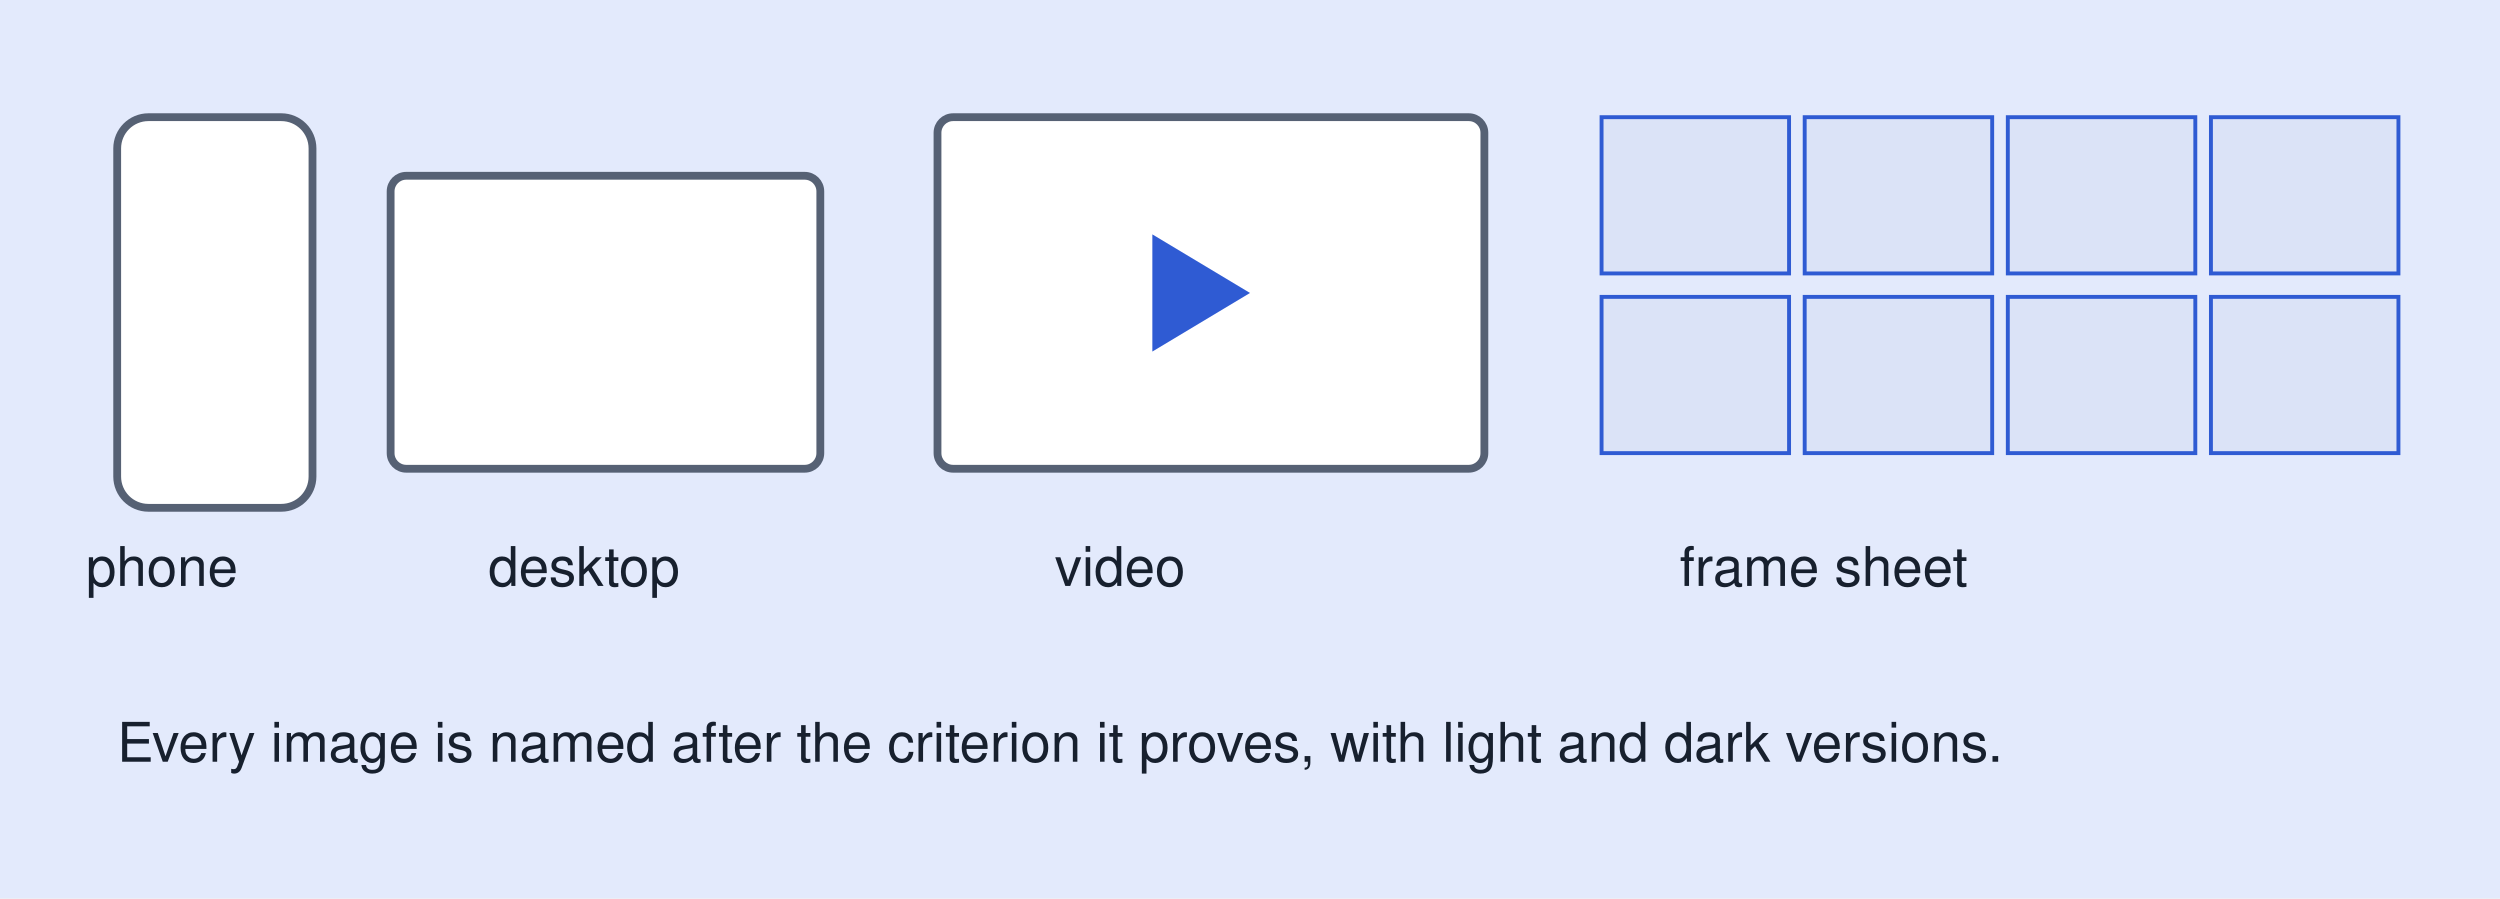
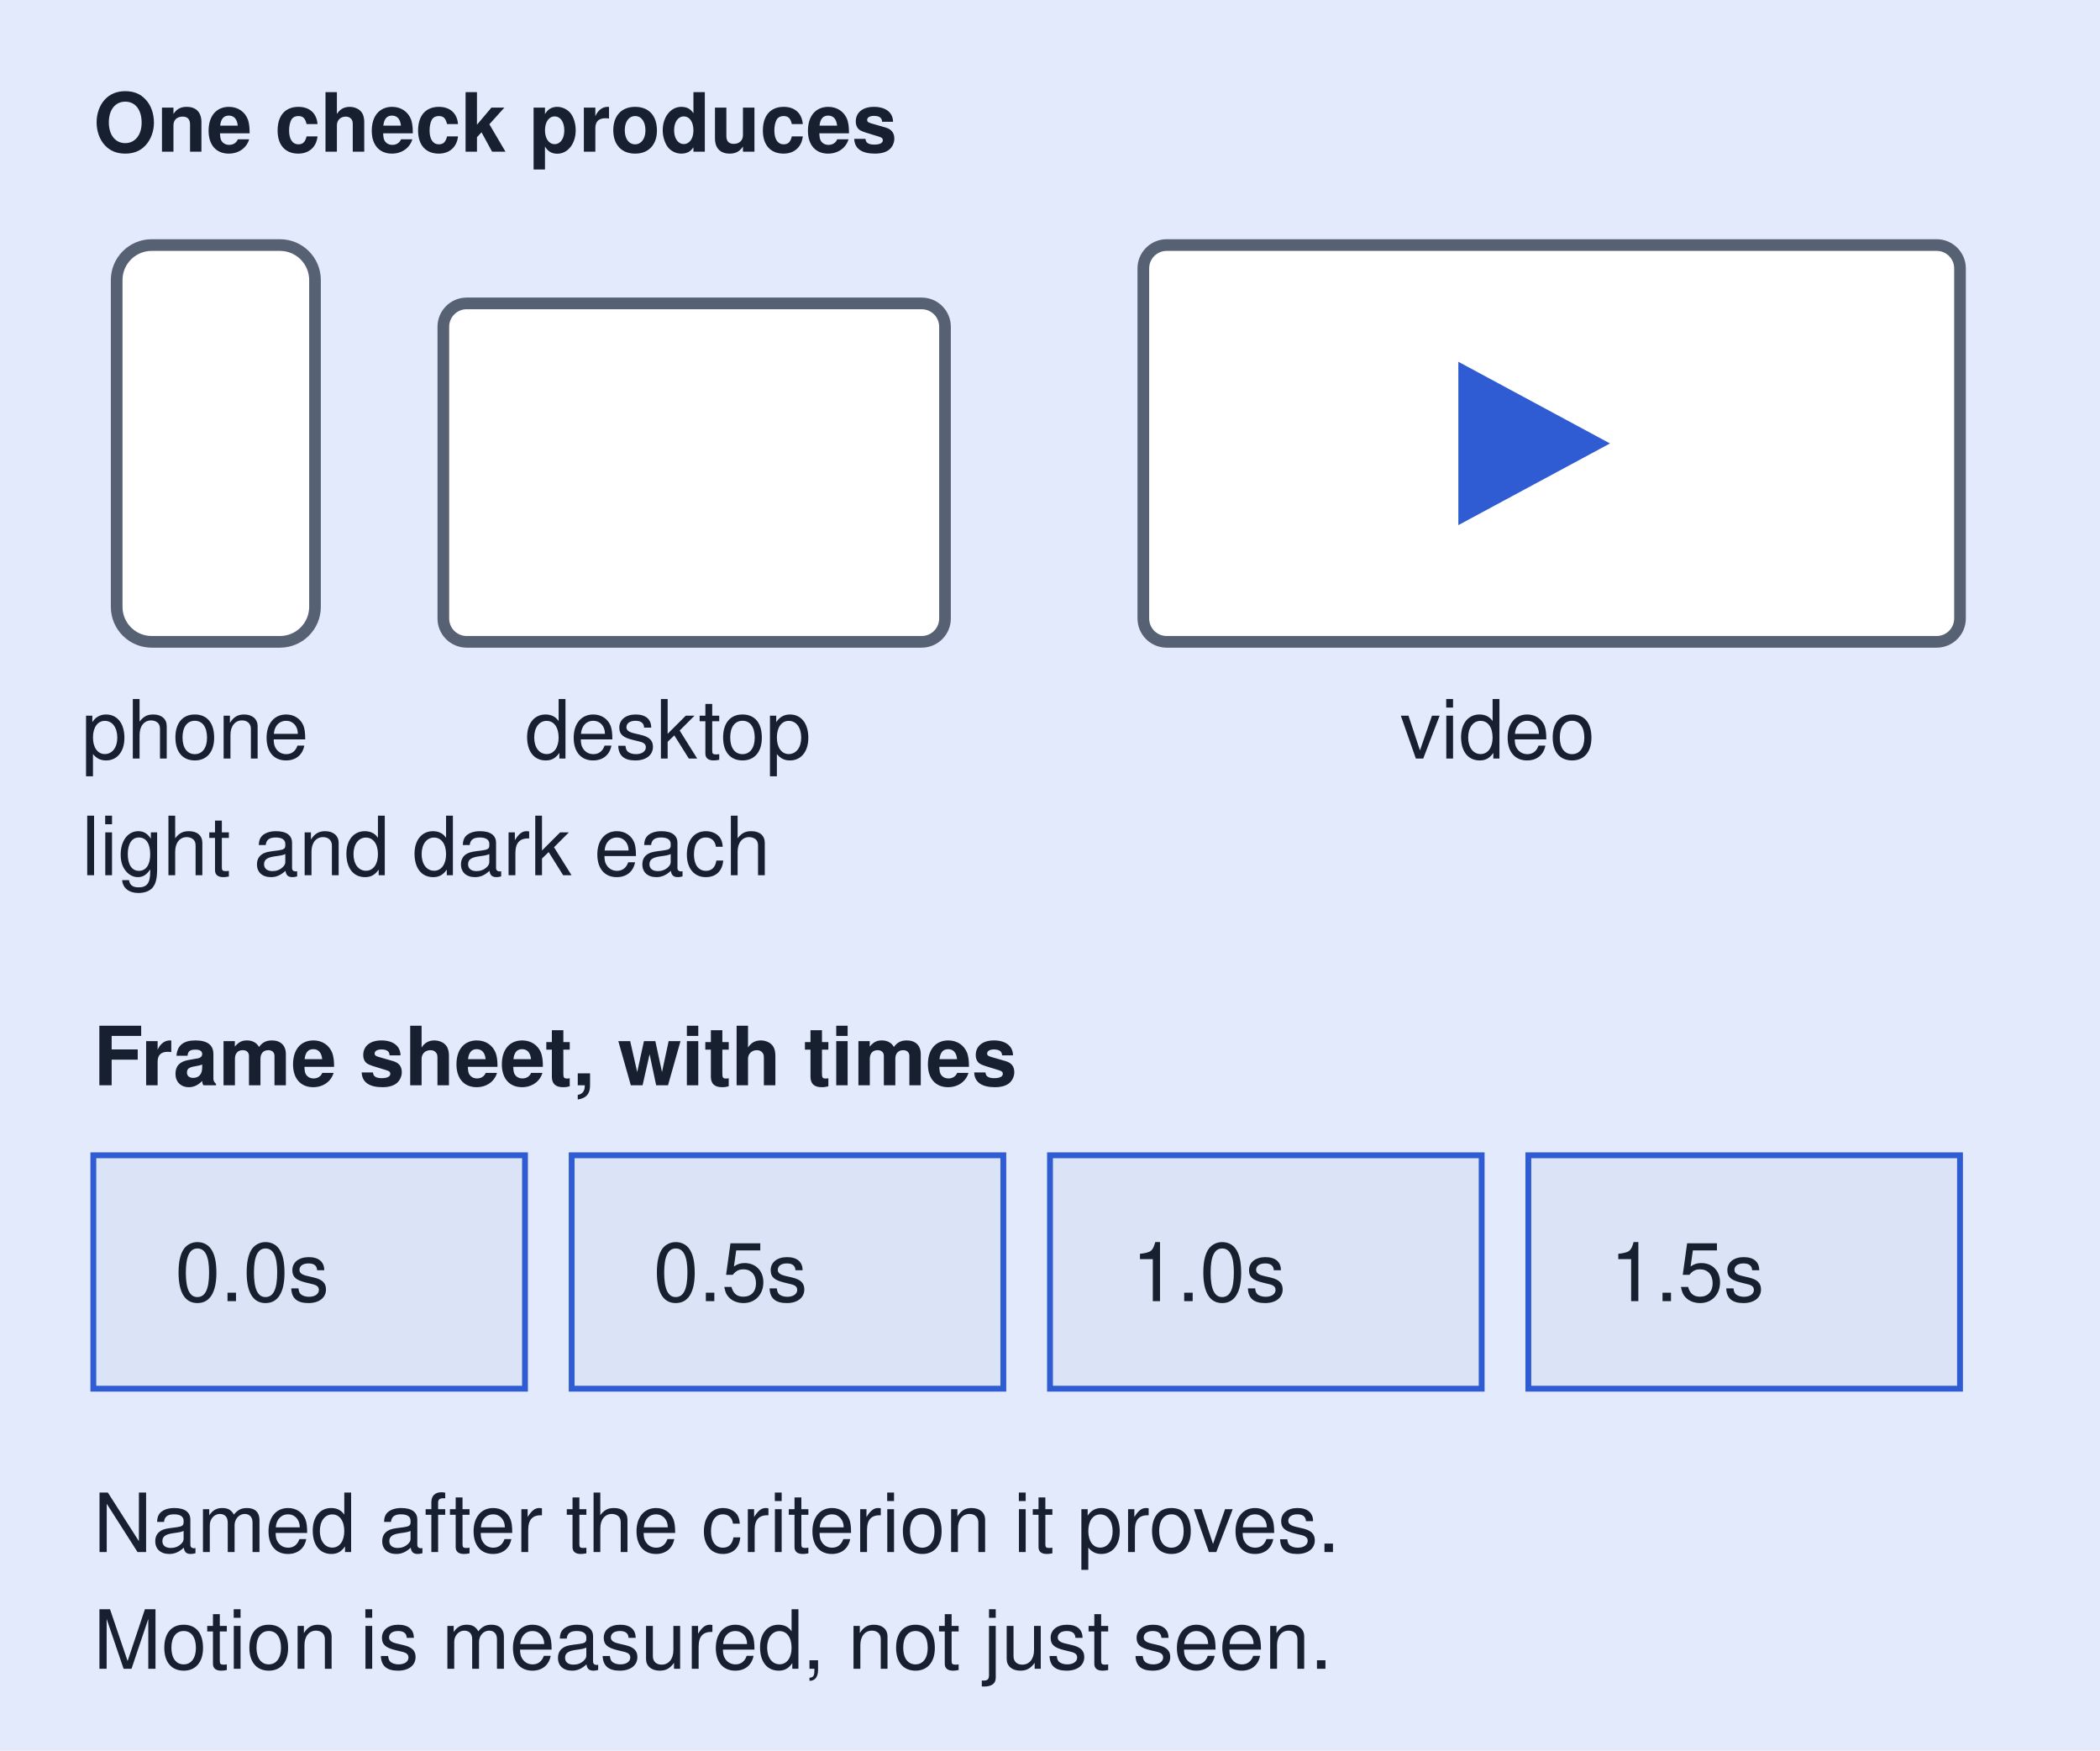
- <svg xmlns="http://www.w3.org/2000/svg" viewBox="0 0 640 230" role="img" aria-label="What a check produces: phone and desktop screenshots, a video, and a numbered frame sheet">
-   <style>text{font-family:Helvetica,Arial,sans-serif;font-size:14px;fill:#17202e}.p{fill:#fff;stroke:#566174;stroke-width:2}.b{fill:#e3eafc}.f{fill:#dbe3f7;stroke:#2f5bd3}</style>
-   <rect width="640" height="230" class="b" />
-   <rect x="30" y="30" width="50" height="100" rx="8" class="p" />
-   <text x="22" y="150">phone</text>
-   <rect x="100" y="45" width="110" height="75" rx="4" class="p" />
-   <text x="125" y="150">desktop</text>
-   <rect x="240" y="30" width="140" height="90" rx="4" class="p" />
-   <polygon points="295,60 295,90 320,75" fill="#2f5bd3" />
-   <text x="270" y="150">video</text>
+ <svg xmlns="http://www.w3.org/2000/svg" viewBox="0 0 360 300" role="img" aria-label="What a check produces: phone and desktop screenshots, a video, and a numbered frame sheet">
+   <style>text{font-family:Helvetica,Arial,sans-serif;font-size:14px;fill:#17202e}.p{fill:#fff;stroke:#566174;stroke-width:2}.b{fill:#e3eafc}.f{fill:#dbe3f7;stroke:#2f5bd3}.t{font-weight:700}</style>
+   <rect width="360" height="300" class="b" />
+   <text x="16" y="26" class="t">One check produces</text>
+   <rect x="20" y="42" width="34" height="68" rx="6" class="p" />
+   <text x="14" y="130">phone</text>
+   <rect x="76" y="52" width="86" height="58" rx="4" class="p" />
+   <text x="90" y="130">desktop</text>
+   <text x="14" y="150">light and dark each</text>
+   <rect x="196" y="42" width="140" height="68" rx="4" class="p" />
+   <polygon points="250,62 250,90 276,76" fill="#2f5bd3" />
+   <text x="240" y="130">video</text>
+   <text x="16" y="186" class="t">Frame sheet, with times</text>
  <g>
-     <rect x="410" y="30" width="48" height="40" class="f" />
-     <rect x="462" y="30" width="48" height="40" class="f" />
-     <rect x="514" y="30" width="48" height="40" class="f" />
-     <rect x="566" y="30" width="48" height="40" class="f" />
-     <rect x="410" y="76" width="48" height="40" class="f" />
-     <rect x="462" y="76" width="48" height="40" class="f" />
-     <rect x="514" y="76" width="48" height="40" class="f" />
-     <rect x="566" y="76" width="48" height="40" class="f" />
+     <rect x="16" y="198" width="74" height="40" class="f" />
+     <rect x="98" y="198" width="74" height="40" class="f" />
+     <rect x="180" y="198" width="74" height="40" class="f" />
+     <rect x="262" y="198" width="74" height="40" class="f" />
  </g>
-   <text x="430" y="150">frame sheet</text>
-   <text x="30" y="195">Every image is named after the criterion it proves, with light and dark versions.</text>
+   <text x="30" y="223">0.0s</text>
+   <text x="112" y="223">0.5s</text>
+   <text x="194" y="223">1.0s</text>
+   <text x="276" y="223">1.5s</text>
+   <text x="16" y="266">Named after the criterion it proves.</text>
+   <text x="16" y="286">Motion is measured, not just seen.</text>
</svg>
